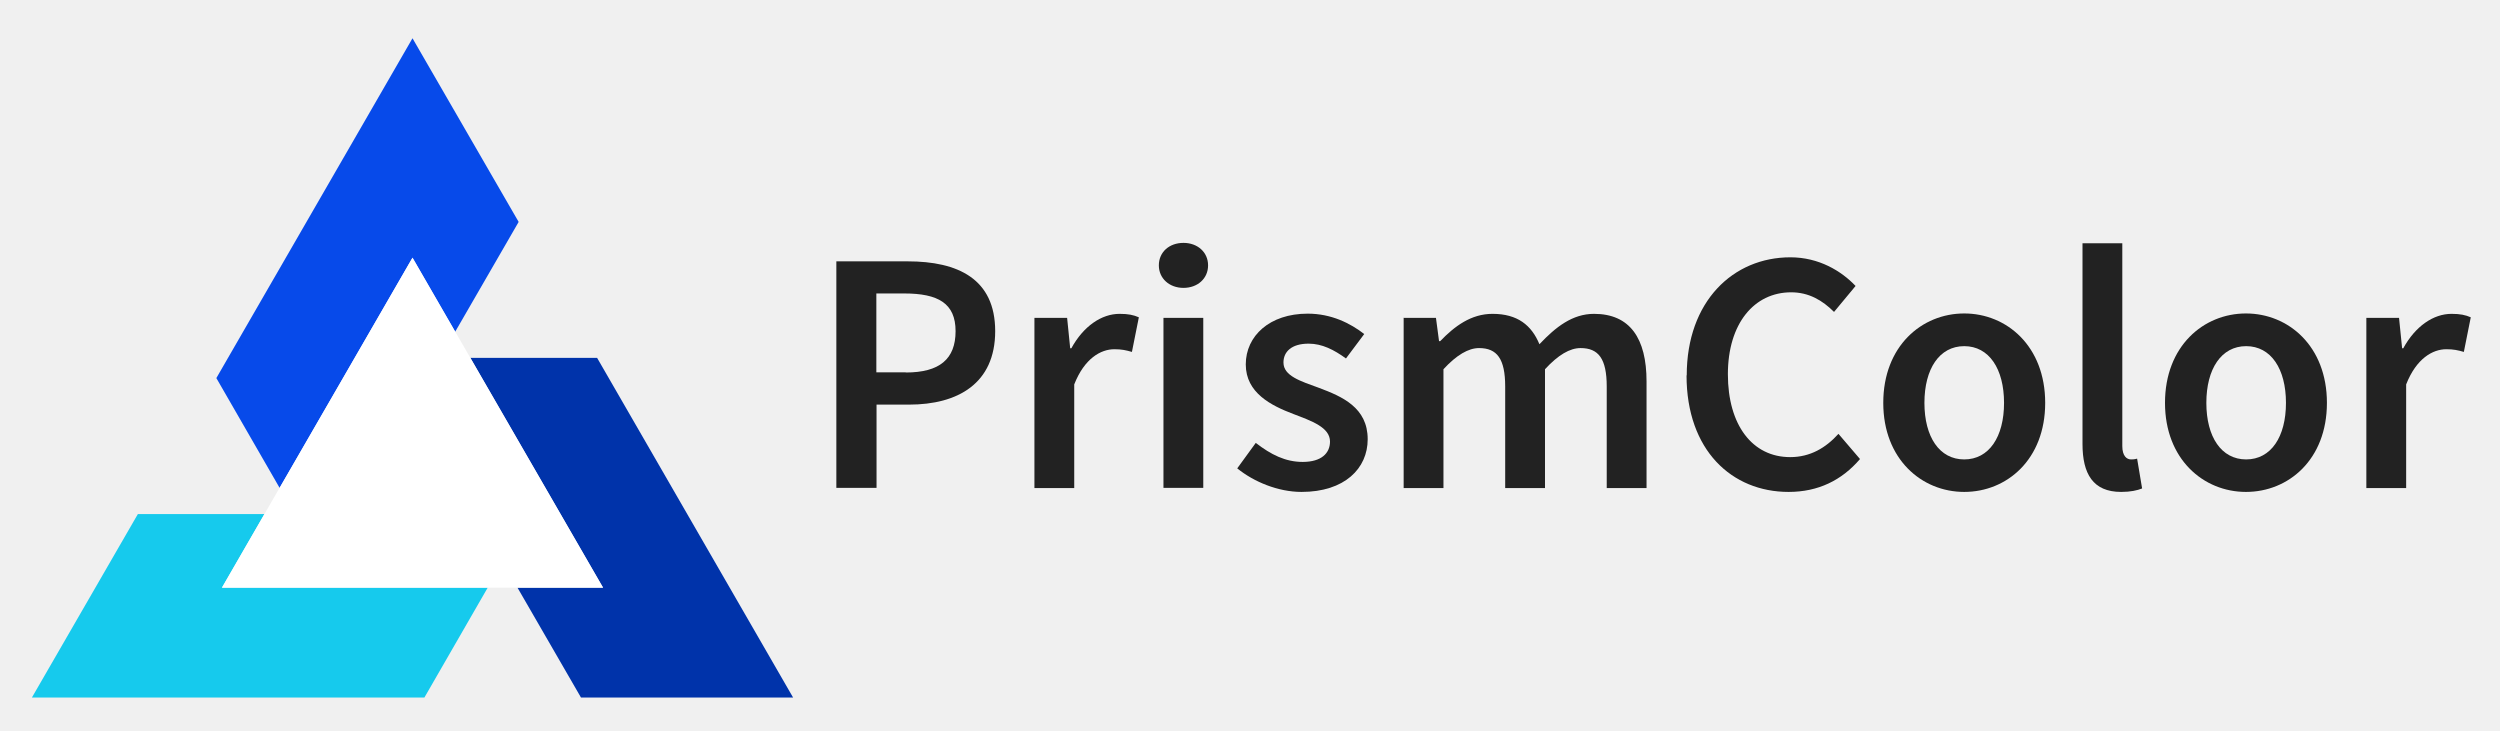
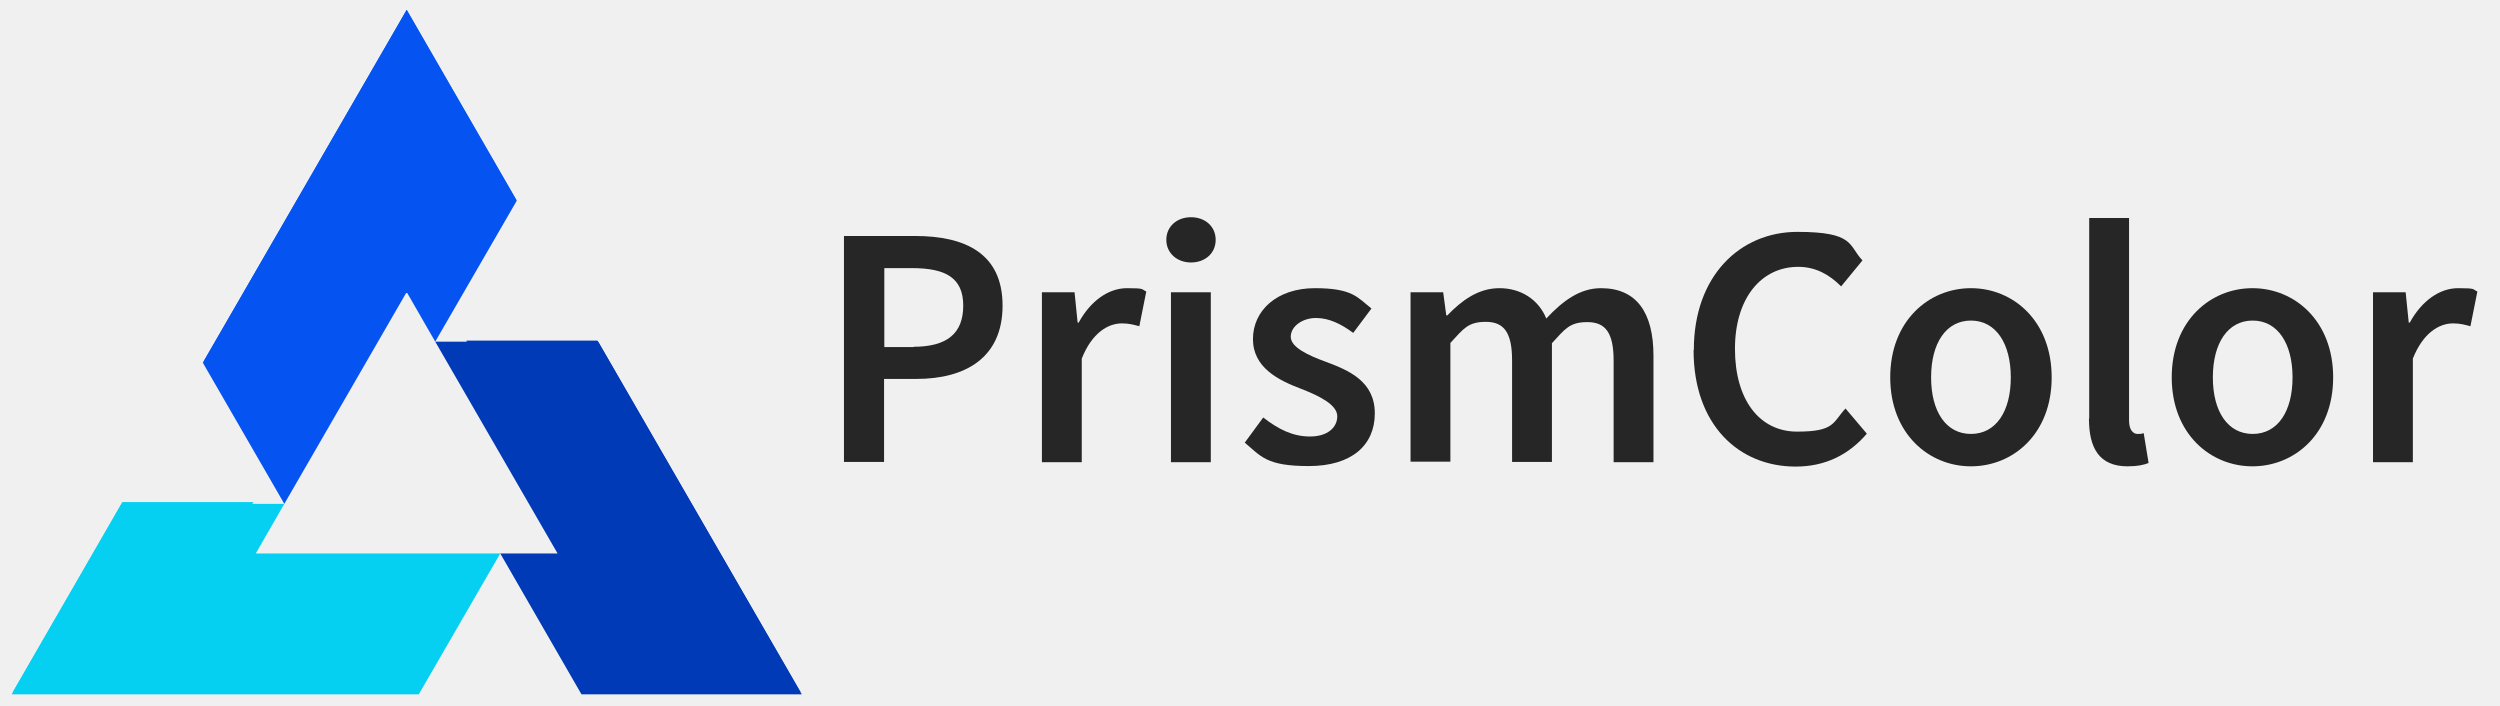
- <svg xmlns="http://www.w3.org/2000/svg" id="Layer_1" data-name="Layer 1" viewBox="0 0 130 38">
+ <svg xmlns="http://www.w3.org/2000/svg" id="Layer_1" version="1.1" viewBox="0 0 972.5 274.5">
  <defs>
    <style>
-       .cls-1 {
-         fill: #16caed;
+       .st0 {
+         fill: #0554f1;
      }

-       .cls-2 {
-         fill: #fff;
+       .st1 {
+         fill: #06d0f1;
      }

-       .cls-3 {
-         fill: #074aea;
+       .st2 {
+         fill: #262626;
      }

-       .cls-4 {
-         fill: #222;
-       }
- 
-       .cls-5 {
-         fill: #03a;
+       .st3 {
+         fill: #013ab7;
      }
    </style>
  </defs>
-   <polygon class="cls-5" points="31.36 30.56 26.91 30.56 30.21 36.27 41.24 36.27 31.05 18.61 24.46 18.61 31.36 30.56" />
-   <polygon class="cls-3" points="14.54 25.37 21.45 13.4 23.67 17.25 26.97 11.54 21.45 1.99 11.25 19.66 14.54 25.37" />
-   <polygon class="cls-1" points="13.75 26.73 7.17 26.73 1.66 36.27 22.07 36.27 25.36 30.56 11.54 30.56 13.75 26.73" />
-   <polygon class="cls-2" points="21.45 13.4 11.54 30.56 31.36 30.56 21.45 13.4" />
+   <polygon class="st3" points="234.9 225 200.5 225 226 269.2 311.4 269.2 232.4 132.5 181.4 132.5 234.9 225" />
+   <polygon class="st0" points="104.7 184.8 158.2 92.1 175.4 121.9 200.9 77.8 158.2 3.8 79.2 140.6 104.7 184.8" />
+   <polygon class="st1" points="98.6 195.3 47.6 195.3 5 269.2 162.9 269.2 188.4 225 81.5 225 98.6 195.3" />
  <g>
-     <path class="cls-4" d="M43.49,13.59h3.71c2.61,0,4.55.91,4.55,3.63s-1.94,3.82-4.48,3.82h-1.69v4.33h-2.09v-11.78ZM47.1,19.37c1.76,0,2.59-.7,2.59-2.15s-.91-1.96-2.67-1.96h-1.45v4.1h1.52Z" />
-     <path class="cls-4" d="M53.79,16.53h1.7l.16,1.58h.06c.63-1.15,1.57-1.79,2.51-1.79.45,0,.73.06,1,.18l-.36,1.8c-.31-.09-.54-.14-.91-.14-.71,0-1.56.48-2.09,1.83v5.39h-2.07v-8.84Z" />
-     <path class="cls-4" d="M60.26,13.8c0-.7.55-1.17,1.28-1.17s1.28.48,1.28,1.17-.55,1.17-1.28,1.17-1.28-.49-1.28-1.17ZM60.5,16.53h2.07v8.84h-2.07v-8.84Z" />
-     <path class="cls-4" d="M64.34,24.35l.96-1.32c.79.61,1.54.99,2.44.99.97,0,1.42-.45,1.42-1.06,0-.74-.96-1.07-1.9-1.43-1.16-.44-2.48-1.1-2.48-2.58s1.24-2.64,3.22-2.64c1.23,0,2.22.5,2.94,1.06l-.95,1.27c-.62-.45-1.24-.77-1.94-.77-.89,0-1.31.42-1.31.98,0,.7.89.97,1.85,1.32,1.2.45,2.53,1.02,2.53,2.67,0,1.52-1.2,2.74-3.44,2.74-1.21,0-2.48-.52-3.35-1.23Z" />
-     <path class="cls-4" d="M72.97,16.53h1.7l.16,1.21h.06c.75-.78,1.61-1.42,2.72-1.42,1.3,0,2.03.59,2.44,1.58.85-.9,1.72-1.58,2.84-1.58,1.87,0,2.73,1.28,2.73,3.51v5.55h-2.07v-5.28c0-1.45-.43-2-1.36-2-.56,0-1.17.36-1.85,1.1v6.18h-2.07v-5.28c0-1.45-.43-2-1.36-2-.55,0-1.17.36-1.85,1.1v6.18h-2.07v-8.84Z" />
-     <path class="cls-4" d="M87.71,19.52c0-3.85,2.41-6.14,5.39-6.14,1.48,0,2.65.71,3.39,1.49l-1.12,1.35c-.6-.6-1.31-1.02-2.23-1.02-1.92,0-3.29,1.62-3.29,4.26s1.27,4.31,3.24,4.31c1.04,0,1.85-.48,2.51-1.21l1.12,1.31c-.95,1.11-2.18,1.71-3.71,1.71-2.96,0-5.31-2.17-5.31-6.06Z" />
-     <path class="cls-4" d="M97.93,20.95c0-2.95,2-4.65,4.21-4.65s4.21,1.7,4.21,4.65-2,4.63-4.21,4.63-4.21-1.7-4.21-4.63ZM104.21,20.95c0-1.77-.78-2.95-2.07-2.95s-2.07,1.18-2.07,2.95.78,2.94,2.07,2.94,2.07-1.17,2.07-2.94Z" />
-     <path class="cls-4" d="M108.29,23.09v-10.44h2.07v10.55c0,.51.23.69.45.69.09,0,.17,0,.32-.04l.26,1.55c-.25.1-.6.18-1.09.18-1.47,0-2.01-.95-2.01-2.49Z" />
-     <path class="cls-4" d="M112.58,20.95c0-2.95,2-4.65,4.21-4.65s4.21,1.7,4.21,4.65-2,4.63-4.21,4.63-4.21-1.7-4.21-4.63ZM118.87,20.95c0-1.77-.78-2.95-2.07-2.95s-2.07,1.18-2.07,2.95.78,2.94,2.07,2.94,2.07-1.17,2.07-2.94Z" />
-     <path class="cls-4" d="M123.05,16.53h1.7l.16,1.58h.06c.63-1.15,1.57-1.79,2.51-1.79.45,0,.73.06,1,.18l-.36,1.8c-.31-.09-.54-.14-.91-.14-.71,0-1.56.48-2.09,1.83v5.39h-2.07v-8.84Z" />
+     <path class="st2" d="M328.3,91.8h27.7c19.5,0,34,6.8,34,27.1s-14.5,28.5-33.5,28.5h-12.6v32.3h-15.6v-88ZM355.3,134.9c13.1,0,19.4-5.2,19.4-16s-6.8-14.6-19.9-14.6h-10.8v30.7h11.4Z" />
+     <path class="st2" d="M405.3,113.7h12.7l1.2,11.8h.4c4.7-8.6,11.7-13.4,18.8-13.4s5.5.4,7.5,1.3l-2.7,13.5c-2.3-.6-4-1.1-6.8-1.1-5.3,0-11.6,3.6-15.6,13.7v40.3h-15.5v-66.1Z" />
+     <path class="st2" d="M453.7,93.3c0-5.2,4.1-8.8,9.6-8.8s9.6,3.6,9.6,8.8-4.1,8.8-9.6,8.8-9.6-3.7-9.6-8.8ZM455.5,113.7h15.5v66.1h-15.5v-66.1Z" />
+     <path class="st2" d="M484.2,172.2l7.2-9.8c5.9,4.6,11.5,7.4,18.2,7.4s10.6-3.4,10.6-7.9-7.2-8-14.2-10.7c-8.7-3.3-18.6-8.2-18.6-19.3s9.3-19.8,24.1-19.8,16.6,3.7,22,7.9l-7.1,9.5c-4.6-3.4-9.3-5.8-14.5-5.8s-9.8,3.2-9.8,7.3,6.7,7.2,13.8,9.8c8.9,3.3,18.9,7.6,18.9,20s-9,20.5-25.7,20.5-18.6-3.9-25-9.2Z" />
+     <path class="st2" d="M548.7,113.7h12.7l1.2,9h.4c5.6-5.8,12-10.6,20.3-10.6s15.2,4.4,18.2,11.8c6.3-6.7,12.9-11.8,21.3-11.8,13.9,0,20.4,9.6,20.4,26.3v41.4h-15.5v-39.5c0-10.9-3.2-15-10.2-15s-8.7,2.7-13.8,8.2v46.2h-15.5v-39.5c0-10.9-3.2-15-10.2-15s-8.7,2.7-13.8,8.2v46.2h-15.5v-66.1Z" />
+     <path class="st2" d="M658.9,136.1c0-28.8,18-45.9,40.3-45.9s19.8,5.3,25.3,11.1l-8.3,10.1c-4.5-4.5-9.8-7.6-16.7-7.6-14.3,0-24.6,12.1-24.6,31.9s9.5,32.2,24.2,32.2,13.8-3.6,18.8-9l8.3,9.8c-7.1,8.3-16.3,12.8-27.7,12.8-22.1,0-39.7-16.2-39.7-45.3Z" />
+     <path class="st2" d="M735.3,146.8c0-22,15-34.7,31.4-34.7s31.4,12.7,31.4,34.7-15,34.6-31.4,34.6-31.4-12.7-31.4-34.6ZM782.2,146.8c0-13.2-5.8-22.1-15.5-22.1s-15.5,8.8-15.5,22.1,5.8,22,15.5,22,15.5-8.7,15.5-22Z" />
+     <path class="st2" d="M812.7,162.8v-78h15.5v78.8c0,3.8,1.7,5.2,3.3,5.2s1.2,0,2.4-.3l1.9,11.6c-1.9.8-4.5,1.3-8.2,1.3-11,0-15-7.1-15-18.6Z" />
+     <path class="st2" d="M844.8,146.8c0-22,15-34.7,31.4-34.7s31.4,12.7,31.4,34.7-15,34.6-31.4,34.6-31.4-12.7-31.4-34.6ZM891.8,146.8c0-13.2-5.8-22.1-15.5-22.1s-15.5,8.8-15.5,22.1,5.8,22,15.5,22,15.5-8.7,15.5-22Z" />
+     <path class="st2" d="M923.1,113.7h12.7l1.2,11.8h.4c4.7-8.6,11.7-13.4,18.8-13.4s5.5.4,7.5,1.3l-2.7,13.5c-2.3-.6-4-1.1-6.8-1.1-5.3,0-11.6,3.6-15.6,13.7v40.3h-15.5v-66.1Z" />
+   </g>
+   <g>
+     <polygon class="st1" points="110.6 196 110.6 196 110.6 196 47.3 196 4.5 270.1 162.9 270.1 194.6 215.3 194.6 215.3 99.5 215.3 110.6 196" />
+     <polygon class="st0" points="169.3 132.9 201 78.1 158.2 3.9 78.9 141.1 110.6 196 110.6 196 158.2 113.6 169.3 132.9 169.3 132.9" />
+     <polygon class="st3" points="232.7 132.9 169.3 132.9 169.3 132.9 169.3 132.9 216.9 215.3 194.6 215.3 194.6 215.3 226.2 270.1 311.9 270.1 232.7 132.9" />
  </g>
</svg>
